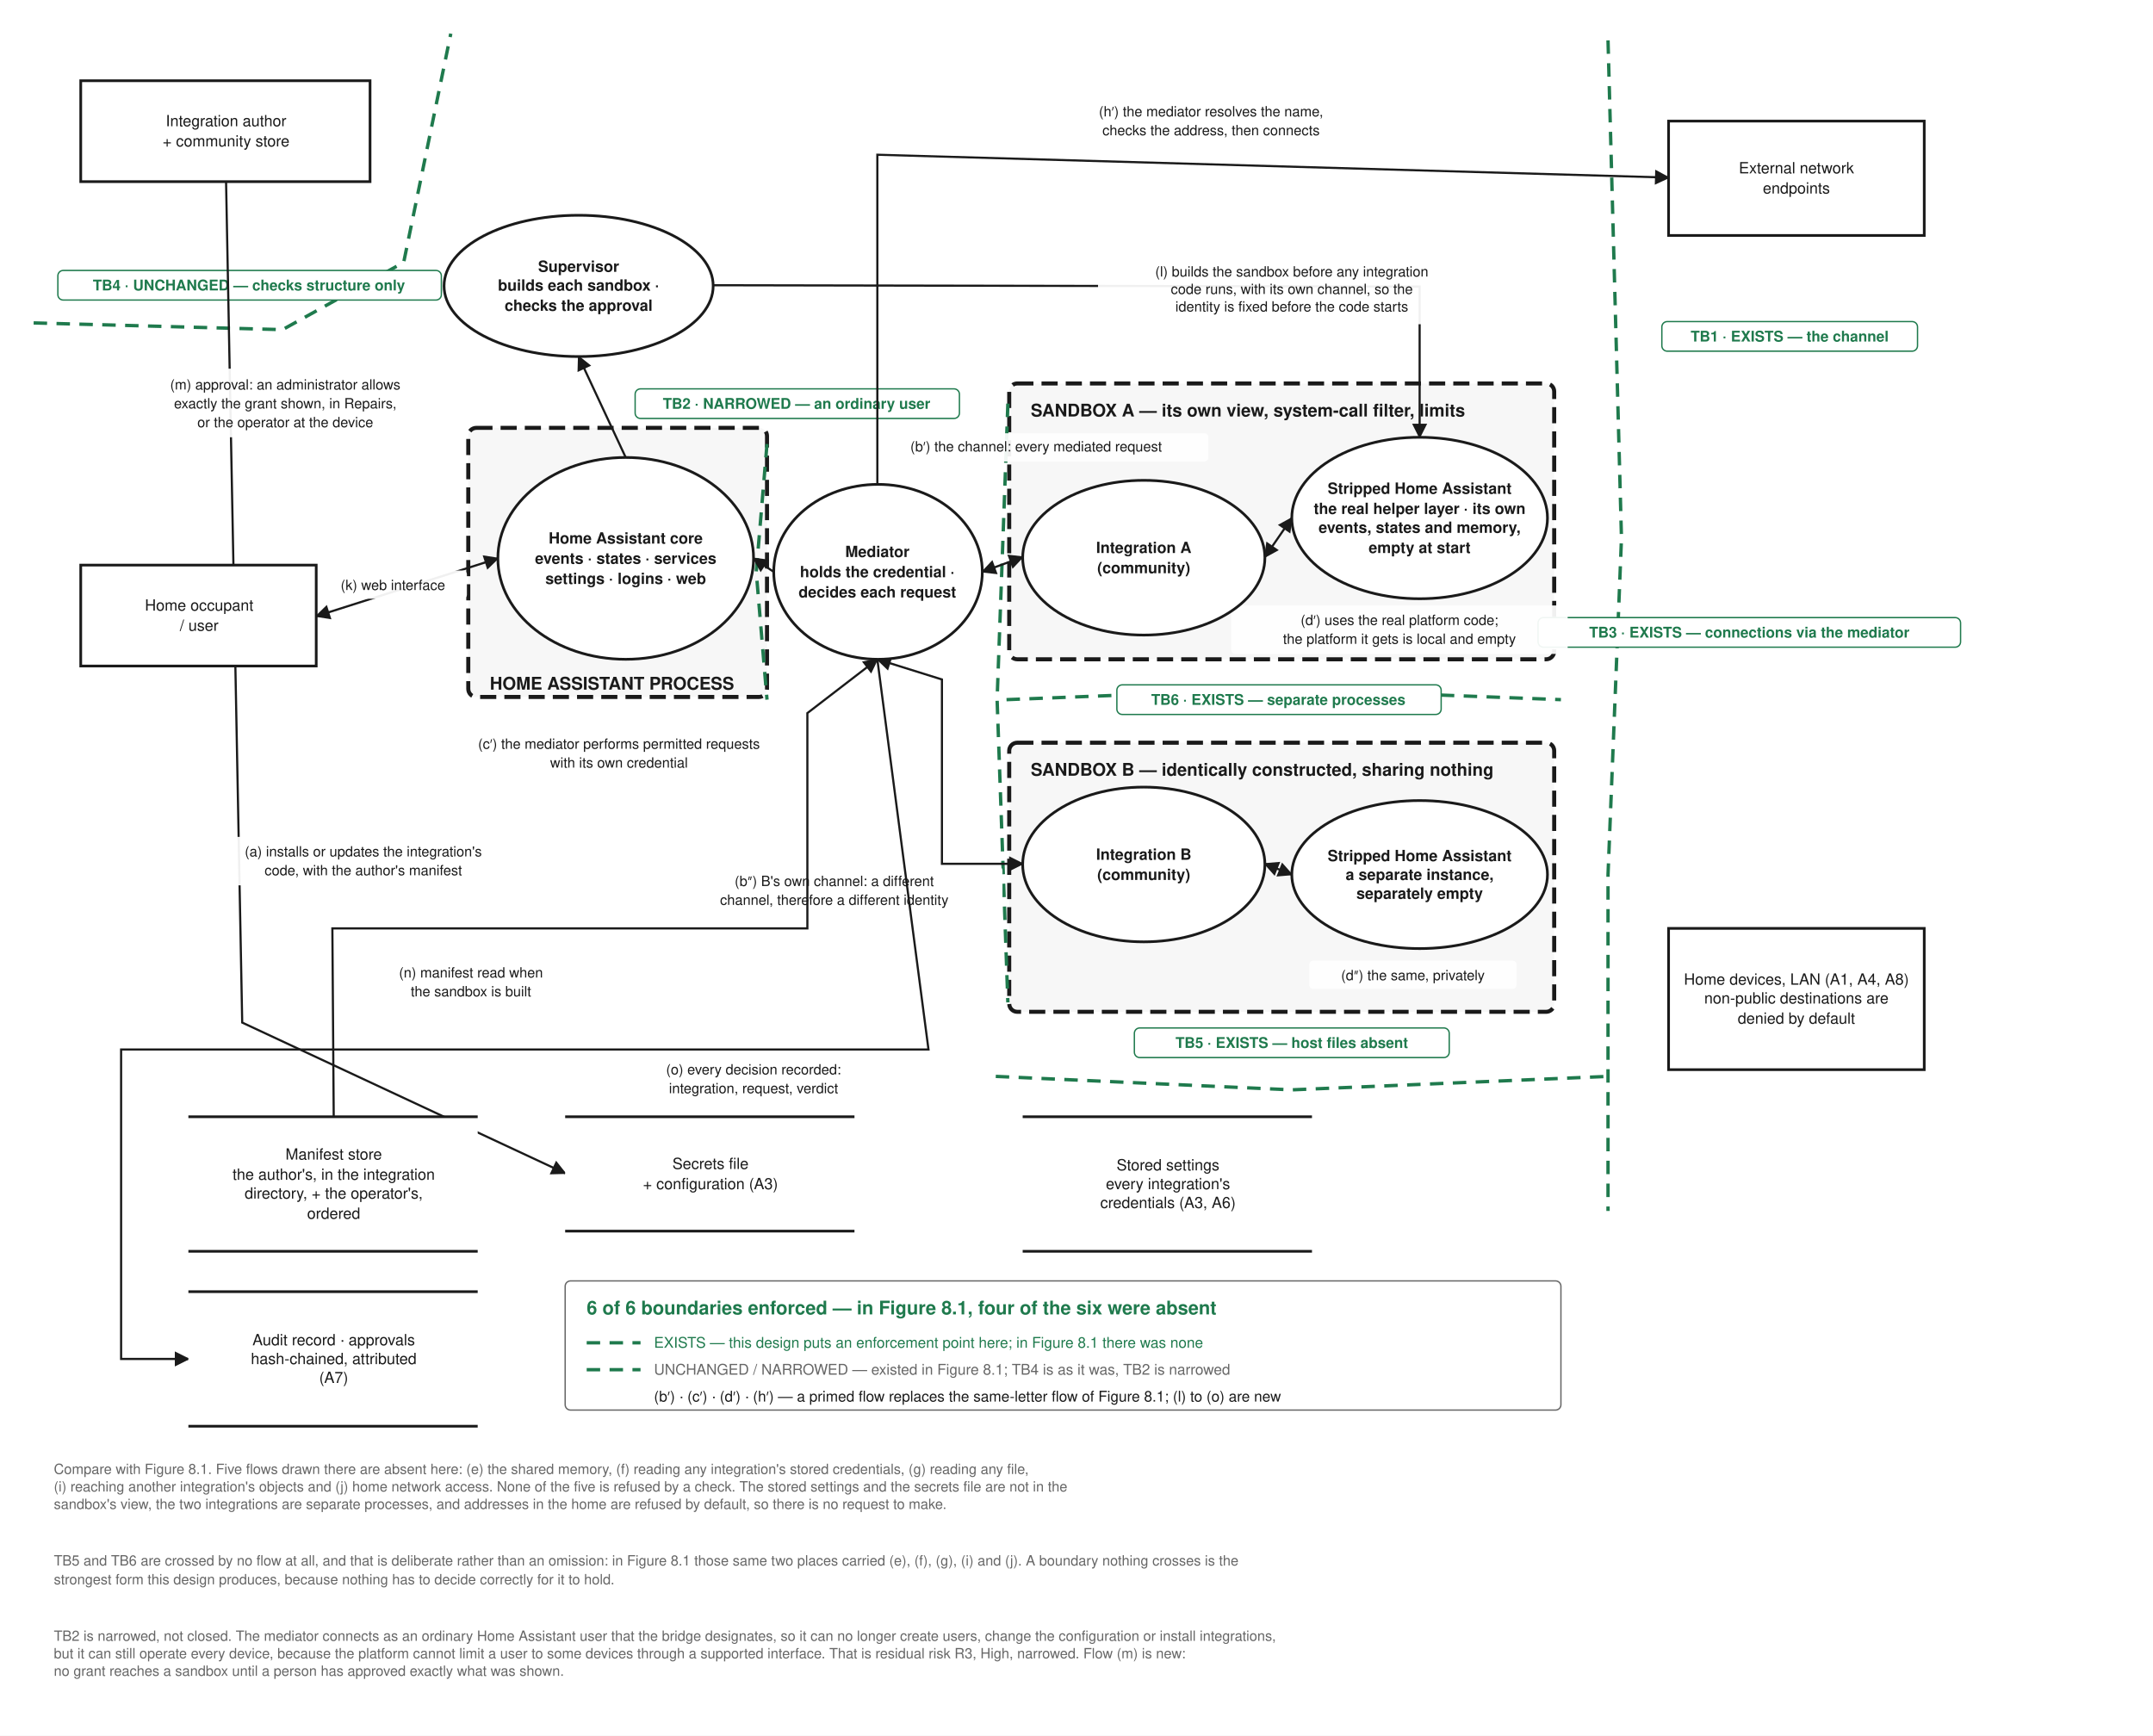
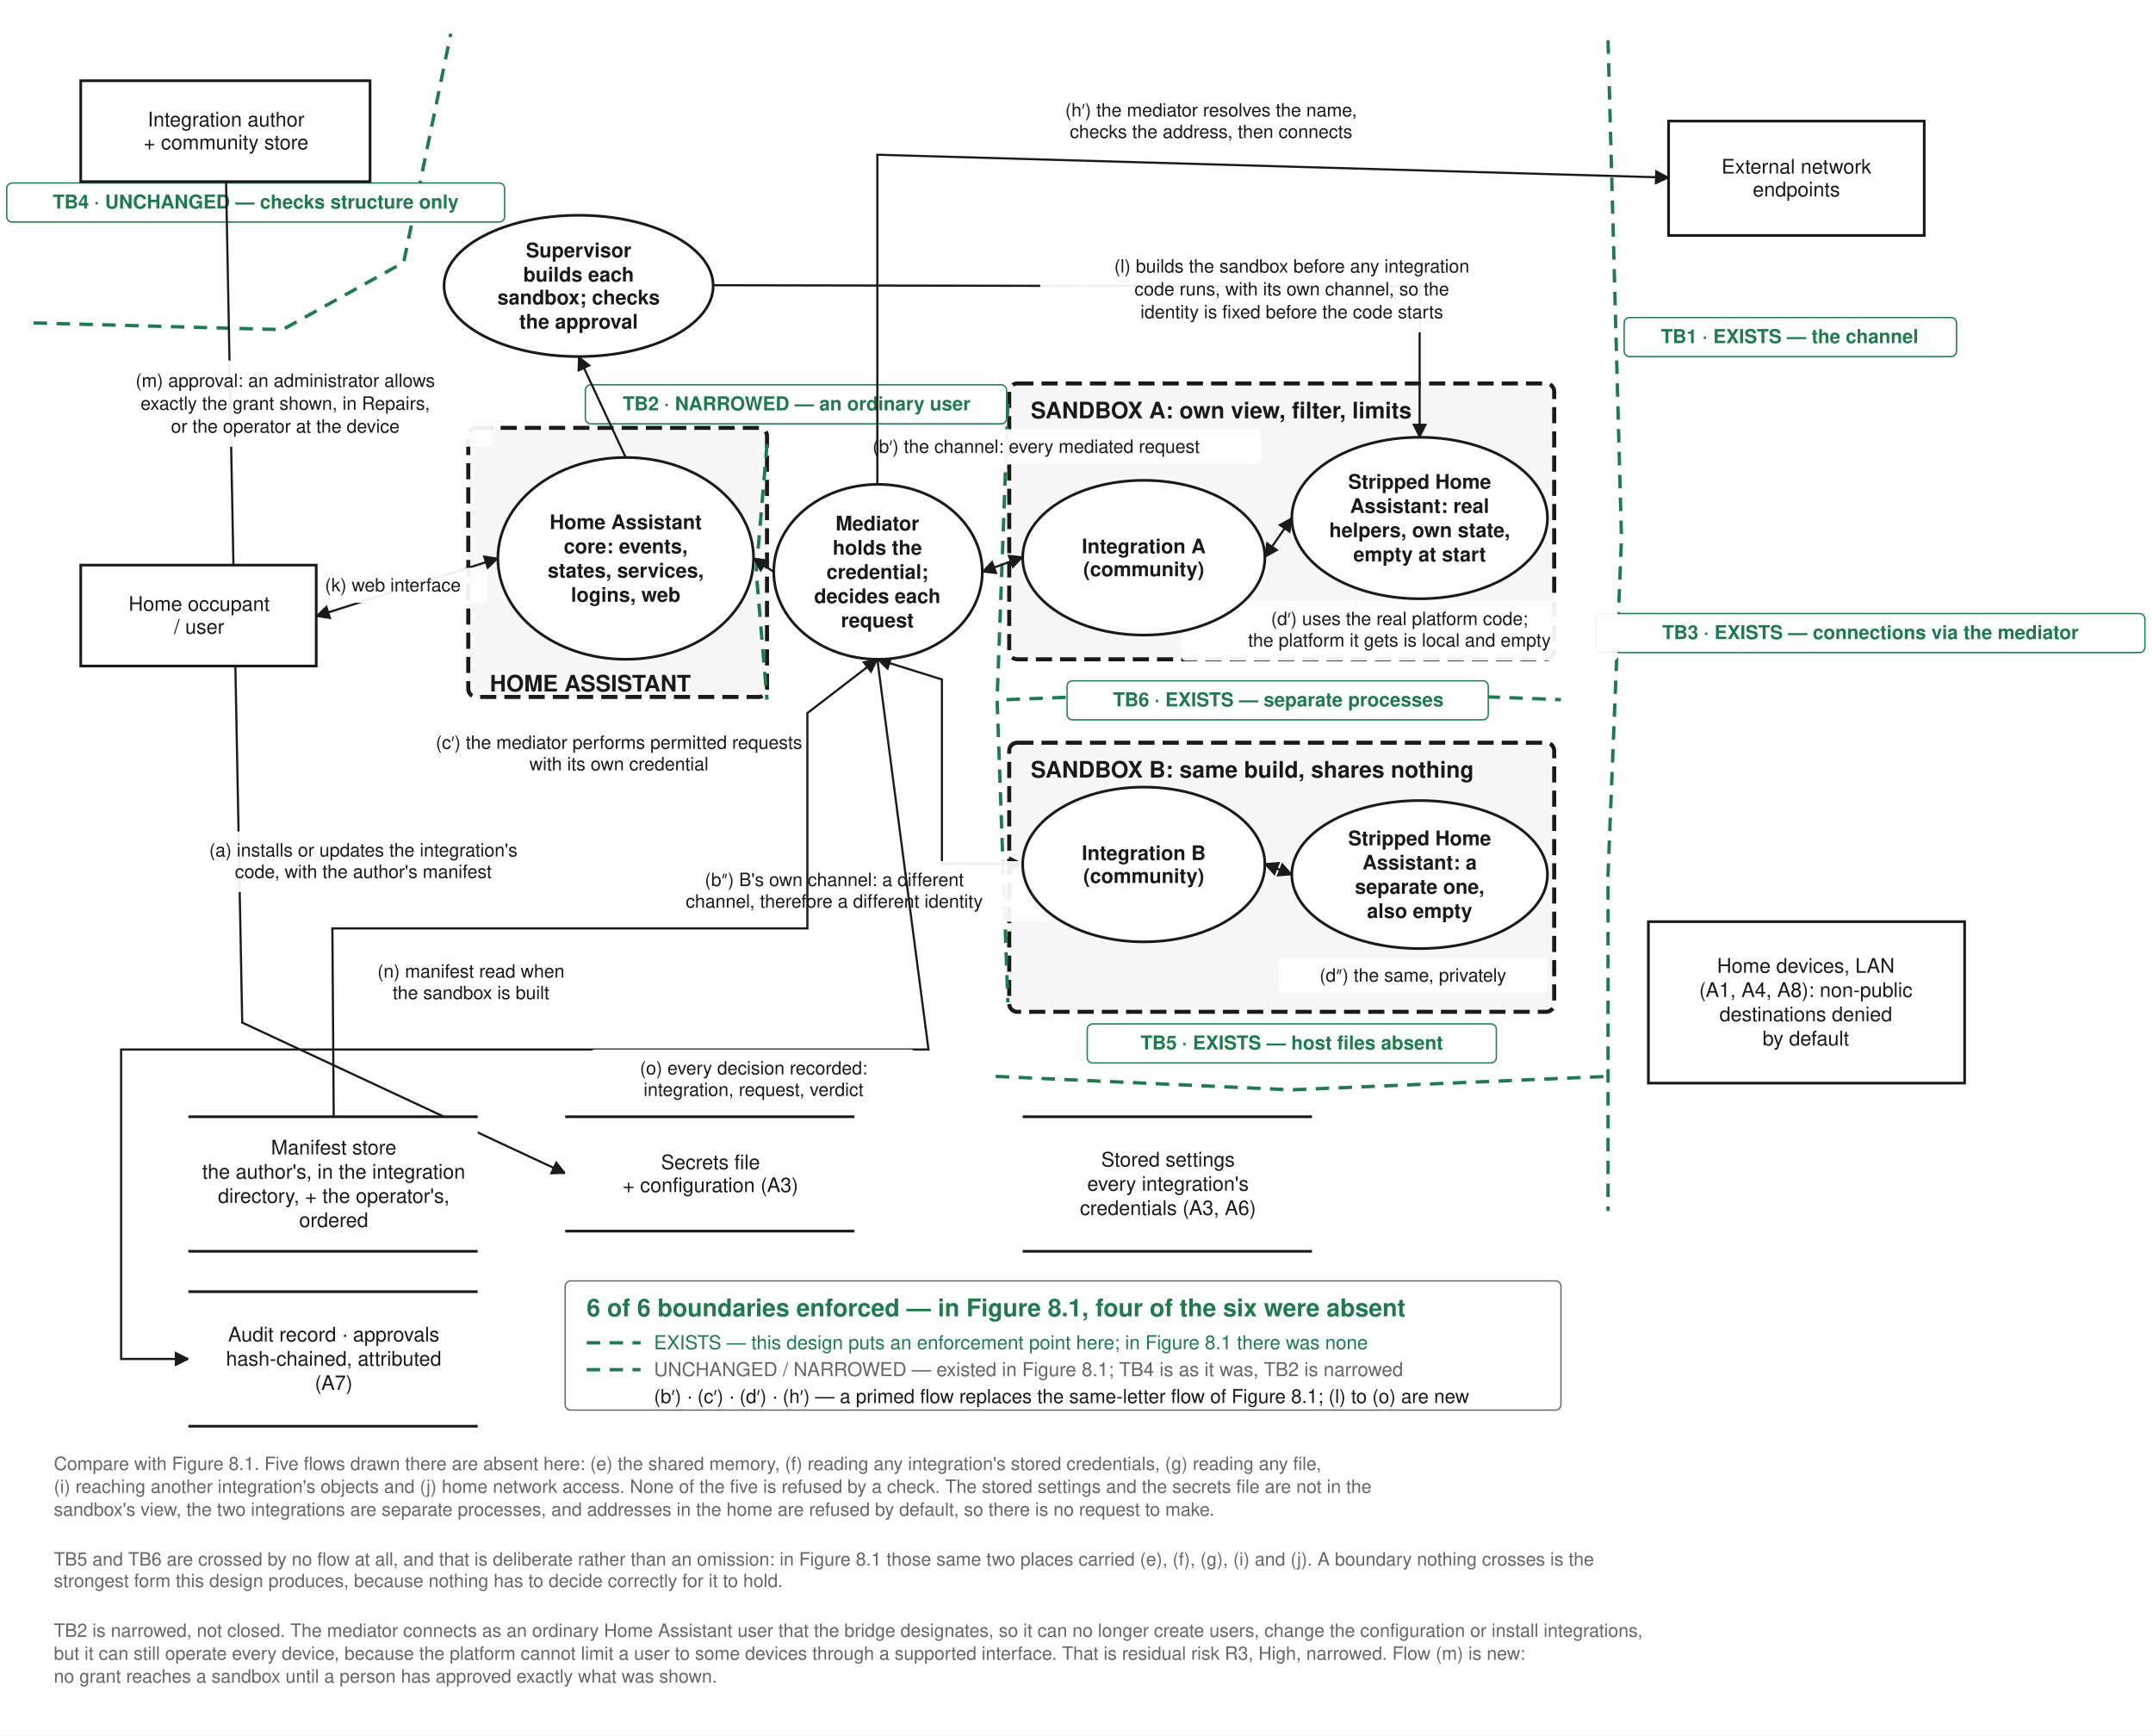
<svg xmlns="http://www.w3.org/2000/svg" width="1600" height="1290" viewBox="0 0 1600 1290">
  <rect width="100%" height="100%" fill="#ffffff" />
  <defs>
    <marker id="ar" viewBox="0 0 10 10" refX="9" refY="5" markerWidth="7" markerHeight="7" orient="auto-start-reverse">
      <path d="M0,0 L10,5 L0,10 z" fill="#1a1a1a" />
    </marker>
  </defs>
  <rect x="348" y="318" width="222" height="200" fill="#f7f7f7" stroke="#1a1a1a" stroke-width="3" stroke-dasharray="12 6" rx="6" />
-   <text x="364" y="508" font-size="13" fill="#1a1a1a" font-weight="bold" text-anchor="start" font-family="Helvetica,Arial,sans-serif" dominant-baseline="middle">HOME ASSISTANT PROCESS</text>
+   <text x="364" y="508" font-size="16.9" fill="#1a1a1a" font-weight="bold" text-anchor="start" font-family="Helvetica,Arial,sans-serif" dominant-baseline="middle">HOME ASSISTANT</text>
  <rect x="750" y="285" width="405" height="205" fill="#f7f7f7" stroke="#1a1a1a" stroke-width="3" stroke-dasharray="12 6" rx="6" />
-   <text x="766" y="305" font-size="13" fill="#1a1a1a" font-weight="bold" text-anchor="start" font-family="Helvetica,Arial,sans-serif" dominant-baseline="middle">SANDBOX A — its own view, system-call filter, limits</text>
+   <text x="766" y="305" font-size="16.9" fill="#1a1a1a" font-weight="bold" text-anchor="start" font-family="Helvetica,Arial,sans-serif" dominant-baseline="middle">SANDBOX A: own view, filter, limits</text>
  <rect x="750" y="552" width="405" height="200" fill="#f7f7f7" stroke="#1a1a1a" stroke-width="3" stroke-dasharray="12 6" rx="6" />
-   <text x="766" y="572" font-size="13" fill="#1a1a1a" font-weight="bold" text-anchor="start" font-family="Helvetica,Arial,sans-serif" dominant-baseline="middle">SANDBOX B — identically constructed, sharing nothing</text>
+   <text x="766" y="572" font-size="16.9" fill="#1a1a1a" font-weight="bold" text-anchor="start" font-family="Helvetica,Arial,sans-serif" dominant-baseline="middle">SANDBOX B: same build, shares nothing</text>
  <path d="M 25,240 L 210,245 L 300,195 L 335,25" fill="none" stroke="#1f7a4d" stroke-width="2.5" stroke-dasharray="10 7" />
-   <rect x="43" y="201" width="285" height="22" fill="#ffffff" stroke="#1f7a4d" stroke-width="1" rx="4" />
-   <text x="185" y="212" font-size="11" fill="#1f7a4d" font-weight="bold" text-anchor="middle" font-family="Helvetica,Arial,sans-serif" dominant-baseline="middle">TB4 · UNCHANGED — checks structure only</text>
+   <rect x="5" y="136" width="370" height="29" fill="#ffffff" stroke="#1f7a4d" stroke-width="1" rx="4" />
+   <text x="190" y="150" font-size="14.3" fill="#1f7a4d" font-weight="bold" text-anchor="middle" font-family="Helvetica,Arial,sans-serif" dominant-baseline="middle">TB4 · UNCHANGED — checks structure only</text>
  <path d="M 570,330 L 562,425 L 570,520" fill="none" stroke="#1f7a4d" stroke-width="2.5" stroke-dasharray="10 7" />
-   <rect x="472" y="289" width="241" height="22" fill="#ffffff" stroke="#1f7a4d" stroke-width="1" rx="4" />
-   <text x="592" y="300" font-size="11" fill="#1f7a4d" font-weight="bold" text-anchor="middle" font-family="Helvetica,Arial,sans-serif" dominant-baseline="middle">TB2 · NARROWED — an ordinary user</text>
+   <rect x="435" y="286" width="313" height="29" fill="#ffffff" stroke="#1f7a4d" stroke-width="1" rx="4" />
+   <text x="592" y="300" font-size="14.3" fill="#1f7a4d" font-weight="bold" text-anchor="middle" font-family="Helvetica,Arial,sans-serif" dominant-baseline="middle">TB2 · NARROWED — an ordinary user</text>
  <path d="M 749,300 L 741,520 L 749,745" fill="none" stroke="#1f7a4d" stroke-width="2.5" stroke-dasharray="10 7" />
-   <rect x="1235" y="239" width="190" height="22" fill="#ffffff" stroke="#1f7a4d" stroke-width="1" rx="4" />
-   <text x="1330" y="250" font-size="11" fill="#1f7a4d" font-weight="bold" text-anchor="middle" font-family="Helvetica,Arial,sans-serif" dominant-baseline="middle">TB1 · EXISTS — the channel</text>
+   <rect x="1207" y="236" width="247" height="29" fill="#ffffff" stroke="#1f7a4d" stroke-width="1" rx="4" />
+   <text x="1330" y="250" font-size="14.3" fill="#1f7a4d" font-weight="bold" text-anchor="middle" font-family="Helvetica,Arial,sans-serif" dominant-baseline="middle">TB1 · EXISTS — the channel</text>
  <path d="M 1195,30 L 1205,400 L 1195,650 L 1195,900" fill="none" stroke="#1f7a4d" stroke-width="2.5" stroke-dasharray="10 7" />
-   <rect x="1143" y="459" width="314" height="22" fill="#ffffff" stroke="#1f7a4d" stroke-width="1" rx="4" />
-   <text x="1300" y="470" font-size="11" fill="#1f7a4d" font-weight="bold" text-anchor="middle" font-family="Helvetica,Arial,sans-serif" dominant-baseline="middle">TB3 · EXISTS — connections via the mediator</text>
+   <rect x="1186" y="456" width="408" height="29" fill="#ffffff" stroke="#1f7a4d" stroke-width="1" rx="4" />
+   <text x="1390" y="470" font-size="14.3" fill="#1f7a4d" font-weight="bold" text-anchor="middle" font-family="Helvetica,Arial,sans-serif" dominant-baseline="middle">TB3 · EXISTS — connections via the mediator</text>
  <path d="M 740,800 L 960,810 L 1195,800" fill="none" stroke="#1f7a4d" stroke-width="2.5" stroke-dasharray="10 7" />
-   <rect x="843" y="764" width="234" height="22" fill="#ffffff" stroke="#1f7a4d" stroke-width="1" rx="4" />
-   <text x="960" y="775" font-size="11" fill="#1f7a4d" font-weight="bold" text-anchor="middle" font-family="Helvetica,Arial,sans-serif" dominant-baseline="middle">TB5 · EXISTS — host files absent</text>
+   <rect x="808" y="761" width="304" height="29" fill="#ffffff" stroke="#1f7a4d" stroke-width="1" rx="4" />
+   <text x="960" y="775" font-size="14.3" fill="#1f7a4d" font-weight="bold" text-anchor="middle" font-family="Helvetica,Arial,sans-serif" dominant-baseline="middle">TB5 · EXISTS — host files absent</text>
  <path d="M 748,520 L 950,512 L 1160,520" fill="none" stroke="#1f7a4d" stroke-width="2.5" stroke-dasharray="10 7" />
-   <rect x="830" y="509" width="241" height="22" fill="#ffffff" stroke="#1f7a4d" stroke-width="1" rx="4" />
-   <text x="950" y="520" font-size="11" fill="#1f7a4d" font-weight="bold" text-anchor="middle" font-family="Helvetica,Arial,sans-serif" dominant-baseline="middle">TB6 · EXISTS — separate processes</text>
+   <rect x="793" y="506" width="313" height="29" fill="#ffffff" stroke="#1f7a4d" stroke-width="1" rx="4" />
+   <text x="950" y="520" font-size="14.3" fill="#1f7a4d" font-weight="bold" text-anchor="middle" font-family="Helvetica,Arial,sans-serif" dominant-baseline="middle">TB6 · EXISTS — separate processes</text>
  <path d="M 168,135 L 180,760 L 420,872" fill="none" stroke="#1a1a1a" stroke-width="1.6" marker-end="url(#ar)" />
-   <rect x="139" y="622" width="262" height="36" fill="#ffffff" fill-opacity="0.93" rx="3" />
-   <text x="270" y="633" font-size="10.5" fill="#1a1a1a" font-weight="normal" text-anchor="middle" font-family="Helvetica,Arial,sans-serif" dominant-baseline="middle">(a) installs or updates the integration's</text>
-   <text x="270" y="647" font-size="10.5" fill="#1a1a1a" font-weight="normal" text-anchor="middle" font-family="Helvetica,Arial,sans-serif" dominant-baseline="middle">code, with the author's manifest</text>
+   <rect x="99" y="618" width="341" height="45" fill="#ffffff" fill-opacity="0.93" rx="3" />
+   <text x="270" y="632" font-size="13.65" fill="#1a1a1a" font-weight="normal" text-anchor="middle" font-family="Helvetica,Arial,sans-serif" dominant-baseline="middle">(a) installs or updates the integration's</text>
+   <text x="270" y="648" font-size="13.65" fill="#1a1a1a" font-weight="normal" text-anchor="middle" font-family="Helvetica,Arial,sans-serif" dominant-baseline="middle">code, with the author's manifest</text>
  <path d="M 235,458 L 370,415" fill="none" stroke="#1a1a1a" stroke-width="1.6" marker-end="url(#ar)" marker-start="url(#ar)" />
-   <rect x="238" y="424" width="109" height="21" fill="#ffffff" fill-opacity="0.93" rx="3" />
-   <text x="292" y="435" font-size="10.5" fill="#1a1a1a" font-weight="normal" text-anchor="middle" font-family="Helvetica,Arial,sans-serif" dominant-baseline="middle">(k) web interface</text>
+   <rect x="221" y="422" width="141" height="26" fill="#ffffff" fill-opacity="0.93" rx="3" />
+   <text x="292" y="435" font-size="13.65" fill="#1a1a1a" font-weight="normal" text-anchor="middle" font-family="Helvetica,Arial,sans-serif" dominant-baseline="middle">(k) web interface</text>
  <path d="M 530,212 L 1055,213 L 1055,325" fill="none" stroke="#1a1a1a" stroke-width="1.6" marker-end="url(#ar)" />
-   <rect x="816" y="190" width="288" height="51" fill="#ffffff" fill-opacity="0.93" rx="3" />
-   <text x="960" y="202" font-size="10.5" fill="#1a1a1a" font-weight="normal" text-anchor="middle" font-family="Helvetica,Arial,sans-serif" dominant-baseline="middle">(l) builds the sandbox before any integration</text>
-   <text x="960" y="215" font-size="10.5" fill="#1a1a1a" font-weight="normal" text-anchor="middle" font-family="Helvetica,Arial,sans-serif" dominant-baseline="middle">code runs, with its own channel, so the</text>
-   <text x="960" y="228" font-size="10.5" fill="#1a1a1a" font-weight="normal" text-anchor="middle" font-family="Helvetica,Arial,sans-serif" dominant-baseline="middle">identity is fixed before the code starts</text>
+   <rect x="773" y="183" width="374" height="64" fill="#ffffff" fill-opacity="0.93" rx="3" />
+   <text x="960" y="198" font-size="13.65" fill="#1a1a1a" font-weight="normal" text-anchor="middle" font-family="Helvetica,Arial,sans-serif" dominant-baseline="middle">(l) builds the sandbox before any integration</text>
+   <text x="960" y="215" font-size="13.65" fill="#1a1a1a" font-weight="normal" text-anchor="middle" font-family="Helvetica,Arial,sans-serif" dominant-baseline="middle">code runs, with its own channel, so the</text>
+   <text x="960" y="232" font-size="13.65" fill="#1a1a1a" font-weight="normal" text-anchor="middle" font-family="Helvetica,Arial,sans-serif" dominant-baseline="middle">identity is fixed before the code starts</text>
  <path d="M 760,414 L 730,425" fill="none" stroke="#1a1a1a" stroke-width="1.6" marker-end="url(#ar)" marker-start="url(#ar)" />
-   <rect x="642" y="322" width="256" height="21" fill="#ffffff" fill-opacity="0.93" rx="3" />
-   <text x="770" y="332" font-size="10.5" fill="#1a1a1a" font-weight="normal" text-anchor="middle" font-family="Helvetica,Arial,sans-serif" dominant-baseline="middle">(b′) the channel: every mediated request</text>
+   <rect x="604" y="319" width="333" height="26" fill="#ffffff" fill-opacity="0.93" rx="3" />
+   <text x="770" y="332" font-size="13.65" fill="#1a1a1a" font-weight="normal" text-anchor="middle" font-family="Helvetica,Arial,sans-serif" dominant-baseline="middle">(b′) the channel: every mediated request</text>
  <path d="M 760,642 L 700,642 L 700,505 L 652,490" fill="none" stroke="#1a1a1a" stroke-width="1.6" marker-end="url(#ar)" marker-start="url(#ar)" />
-   <rect x="495" y="644" width="250" height="36" fill="#ffffff" fill-opacity="0.93" rx="3" />
-   <text x="620" y="655" font-size="10.5" fill="#1a1a1a" font-weight="normal" text-anchor="middle" font-family="Helvetica,Arial,sans-serif" dominant-baseline="middle">(b″) B's own channel: a different</text>
-   <text x="620" y="669" font-size="10.5" fill="#1a1a1a" font-weight="normal" text-anchor="middle" font-family="Helvetica,Arial,sans-serif" dominant-baseline="middle">channel, therefore a different identity</text>
+   <rect x="458" y="640" width="324" height="45" fill="#ffffff" fill-opacity="0.93" rx="3" />
+   <text x="620" y="654" font-size="13.65" fill="#1a1a1a" font-weight="normal" text-anchor="middle" font-family="Helvetica,Arial,sans-serif" dominant-baseline="middle">(b″) B's own channel: a different</text>
+   <text x="620" y="670" font-size="13.65" fill="#1a1a1a" font-weight="normal" text-anchor="middle" font-family="Helvetica,Arial,sans-serif" dominant-baseline="middle">channel, therefore a different identity</text>
  <path d="M 575,425 L 560,415" fill="none" stroke="#1a1a1a" stroke-width="1.6" marker-end="url(#ar)" />
-   <rect x="316" y="542" width="288" height="36" fill="#ffffff" fill-opacity="0.93" rx="3" />
-   <text x="460" y="553" font-size="10.5" fill="#1a1a1a" font-weight="normal" text-anchor="middle" font-family="Helvetica,Arial,sans-serif" dominant-baseline="middle">(c′) the mediator performs permitted requests</text>
-   <text x="460" y="567" font-size="10.5" fill="#1a1a1a" font-weight="normal" text-anchor="middle" font-family="Helvetica,Arial,sans-serif" dominant-baseline="middle">with its own credential</text>
+   <rect x="273" y="538" width="374" height="45" fill="#ffffff" fill-opacity="0.93" rx="3" />
+   <text x="460" y="552" font-size="13.65" fill="#1a1a1a" font-weight="normal" text-anchor="middle" font-family="Helvetica,Arial,sans-serif" dominant-baseline="middle">(c′) the mediator performs permitted requests</text>
+   <text x="460" y="568" font-size="13.65" fill="#1a1a1a" font-weight="normal" text-anchor="middle" font-family="Helvetica,Arial,sans-serif" dominant-baseline="middle">with its own credential</text>
  <path d="M 652,360 L 652,115 L 1240,132" fill="none" stroke="#1a1a1a" stroke-width="1.6" marker-end="url(#ar)" />
-   <rect x="785" y="72" width="230" height="36" fill="#ffffff" fill-opacity="0.93" rx="3" />
-   <text x="900" y="83" font-size="10.5" fill="#1a1a1a" font-weight="normal" text-anchor="middle" font-family="Helvetica,Arial,sans-serif" dominant-baseline="middle">(h′) the mediator resolves the name,</text>
-   <text x="900" y="97" font-size="10.5" fill="#1a1a1a" font-weight="normal" text-anchor="middle" font-family="Helvetica,Arial,sans-serif" dominant-baseline="middle">checks the address, then connects</text>
+   <rect x="750" y="68" width="300" height="45" fill="#ffffff" fill-opacity="0.93" rx="3" />
+   <text x="900" y="82" font-size="13.65" fill="#1a1a1a" font-weight="normal" text-anchor="middle" font-family="Helvetica,Arial,sans-serif" dominant-baseline="middle">(h′) the mediator resolves the name,</text>
+   <text x="900" y="98" font-size="13.65" fill="#1a1a1a" font-weight="normal" text-anchor="middle" font-family="Helvetica,Arial,sans-serif" dominant-baseline="middle">checks the address, then connects</text>
  <path d="M 940,414 L 960,385" fill="none" stroke="#1a1a1a" stroke-width="1.6" marker-end="url(#ar)" marker-start="url(#ar)" />
-   <rect x="915" y="450" width="250" height="36" fill="#ffffff" fill-opacity="0.93" rx="3" />
-   <text x="1040" y="461" font-size="10.5" fill="#1a1a1a" font-weight="normal" text-anchor="middle" font-family="Helvetica,Arial,sans-serif" dominant-baseline="middle">(d′) uses the real platform code;</text>
-   <text x="1040" y="475" font-size="10.5" fill="#1a1a1a" font-weight="normal" text-anchor="middle" font-family="Helvetica,Arial,sans-serif" dominant-baseline="middle">the platform it gets is local and empty</text>
+   <rect x="878" y="446" width="324" height="45" fill="#ffffff" fill-opacity="0.93" rx="3" />
+   <text x="1040" y="460" font-size="13.65" fill="#1a1a1a" font-weight="normal" text-anchor="middle" font-family="Helvetica,Arial,sans-serif" dominant-baseline="middle">(d′) uses the real platform code;</text>
+   <text x="1040" y="476" font-size="13.65" fill="#1a1a1a" font-weight="normal" text-anchor="middle" font-family="Helvetica,Arial,sans-serif" dominant-baseline="middle">the platform it gets is local and empty</text>
  <path d="M 940,642 L 960,650" fill="none" stroke="#1a1a1a" stroke-width="1.6" marker-end="url(#ar)" marker-start="url(#ar)" />
-   <rect x="973" y="714" width="154" height="21" fill="#ffffff" fill-opacity="0.93" rx="3" />
-   <text x="1050" y="725" font-size="10.5" fill="#1a1a1a" font-weight="normal" text-anchor="middle" font-family="Helvetica,Arial,sans-serif" dominant-baseline="middle">(d″) the same, privately</text>
+   <rect x="950" y="712" width="200" height="26" fill="#ffffff" fill-opacity="0.93" rx="3" />
+   <text x="1050" y="725" font-size="13.65" fill="#1a1a1a" font-weight="normal" text-anchor="middle" font-family="Helvetica,Arial,sans-serif" dominant-baseline="middle">(d″) the same, privately</text>
  <path d="M 465,340 L 430,265" fill="none" stroke="#1a1a1a" stroke-width="1.6" marker-end="url(#ar)" />
-   <rect x="94" y="274" width="237" height="51" fill="#ffffff" fill-opacity="0.93" rx="3" />
-   <text x="212" y="286" font-size="10.5" fill="#1a1a1a" font-weight="normal" text-anchor="middle" font-family="Helvetica,Arial,sans-serif" dominant-baseline="middle">(m) approval: an administrator allows</text>
-   <text x="212" y="300" font-size="10.5" fill="#1a1a1a" font-weight="normal" text-anchor="middle" font-family="Helvetica,Arial,sans-serif" dominant-baseline="middle">exactly the grant shown, in Repairs,</text>
-   <text x="212" y="314" font-size="10.5" fill="#1a1a1a" font-weight="normal" text-anchor="middle" font-family="Helvetica,Arial,sans-serif" dominant-baseline="middle">or the operator at the device</text>
+   <rect x="58" y="268" width="308" height="64" fill="#ffffff" fill-opacity="0.93" rx="3" />
+   <text x="212" y="283" font-size="13.65" fill="#1a1a1a" font-weight="normal" text-anchor="middle" font-family="Helvetica,Arial,sans-serif" dominant-baseline="middle">(m) approval: an administrator allows</text>
+   <text x="212" y="300" font-size="13.65" fill="#1a1a1a" font-weight="normal" text-anchor="middle" font-family="Helvetica,Arial,sans-serif" dominant-baseline="middle">exactly the grant shown, in Repairs,</text>
+   <text x="212" y="317" font-size="13.65" fill="#1a1a1a" font-weight="normal" text-anchor="middle" font-family="Helvetica,Arial,sans-serif" dominant-baseline="middle">or the operator at the device</text>
  <path d="M 248,830 L 247,690 L 600,690 L 600,530 L 652,490" fill="none" stroke="#1a1a1a" stroke-width="1.6" marker-end="url(#ar)" />
-   <rect x="280" y="712" width="141" height="36" fill="#ffffff" fill-opacity="0.93" rx="3" />
-   <text x="350" y="723" font-size="10.5" fill="#1a1a1a" font-weight="normal" text-anchor="middle" font-family="Helvetica,Arial,sans-serif" dominant-baseline="middle">(n) manifest read when</text>
-   <text x="350" y="737" font-size="10.5" fill="#1a1a1a" font-weight="normal" text-anchor="middle" font-family="Helvetica,Arial,sans-serif" dominant-baseline="middle">the sandbox is built</text>
+   <rect x="258" y="708" width="183" height="45" fill="#ffffff" fill-opacity="0.93" rx="3" />
+   <text x="350" y="722" font-size="13.65" fill="#1a1a1a" font-weight="normal" text-anchor="middle" font-family="Helvetica,Arial,sans-serif" dominant-baseline="middle">(n) manifest read when</text>
+   <text x="350" y="738" font-size="13.65" fill="#1a1a1a" font-weight="normal" text-anchor="middle" font-family="Helvetica,Arial,sans-serif" dominant-baseline="middle">the sandbox is built</text>
  <path d="M 652,490 L 690,780 L 90,780 L 90,1010 L 140,1010" fill="none" stroke="#1a1a1a" stroke-width="1.6" marker-end="url(#ar)" />
-   <rect x="467" y="784" width="186" height="36" fill="#ffffff" fill-opacity="0.93" rx="3" />
-   <text x="560" y="795" font-size="10.5" fill="#1a1a1a" font-weight="normal" text-anchor="middle" font-family="Helvetica,Arial,sans-serif" dominant-baseline="middle">(o) every decision recorded:</text>
-   <text x="560" y="809" font-size="10.5" fill="#1a1a1a" font-weight="normal" text-anchor="middle" font-family="Helvetica,Arial,sans-serif" dominant-baseline="middle">integration, request, verdict</text>
+   <rect x="439" y="780" width="241" height="45" fill="#ffffff" fill-opacity="0.93" rx="3" />
+   <text x="560" y="794" font-size="13.65" fill="#1a1a1a" font-weight="normal" text-anchor="middle" font-family="Helvetica,Arial,sans-serif" dominant-baseline="middle">(o) every decision recorded:</text>
+   <text x="560" y="810" font-size="13.65" fill="#1a1a1a" font-weight="normal" text-anchor="middle" font-family="Helvetica,Arial,sans-serif" dominant-baseline="middle">integration, request, verdict</text>
  <rect x="60" y="60" width="215" height="75" fill="#ffffff" stroke="#1a1a1a" stroke-width="2" />
-   <text x="168" y="90" font-size="11.5" fill="#1a1a1a" font-weight="normal" text-anchor="middle" font-family="Helvetica,Arial,sans-serif" dominant-baseline="middle">Integration author</text>
-   <text x="168" y="105" font-size="11.5" fill="#1a1a1a" font-weight="normal" text-anchor="middle" font-family="Helvetica,Arial,sans-serif" dominant-baseline="middle">+ community store</text>
+   <text x="168" y="89" font-size="14.95" fill="#1a1a1a" font-weight="normal" text-anchor="middle" font-family="Helvetica,Arial,sans-serif" dominant-baseline="middle">Integration author</text>
+   <text x="168" y="106" font-size="14.95" fill="#1a1a1a" font-weight="normal" text-anchor="middle" font-family="Helvetica,Arial,sans-serif" dominant-baseline="middle">+ community store</text>
  <rect x="1240" y="90" width="190" height="85" fill="#ffffff" stroke="#1a1a1a" stroke-width="2" />
-   <text x="1335" y="125" font-size="11.5" fill="#1a1a1a" font-weight="normal" text-anchor="middle" font-family="Helvetica,Arial,sans-serif" dominant-baseline="middle">External network</text>
-   <text x="1335" y="140" font-size="11.5" fill="#1a1a1a" font-weight="normal" text-anchor="middle" font-family="Helvetica,Arial,sans-serif" dominant-baseline="middle">endpoints</text>
+   <text x="1335" y="124" font-size="14.95" fill="#1a1a1a" font-weight="normal" text-anchor="middle" font-family="Helvetica,Arial,sans-serif" dominant-baseline="middle">External network</text>
+   <text x="1335" y="141" font-size="14.95" fill="#1a1a1a" font-weight="normal" text-anchor="middle" font-family="Helvetica,Arial,sans-serif" dominant-baseline="middle">endpoints</text>
  <rect x="60" y="420" width="175" height="75" fill="#ffffff" stroke="#1a1a1a" stroke-width="2" />
-   <text x="148" y="450" font-size="11.5" fill="#1a1a1a" font-weight="normal" text-anchor="middle" font-family="Helvetica,Arial,sans-serif" dominant-baseline="middle">Home occupant</text>
-   <text x="148" y="465" font-size="11.5" fill="#1a1a1a" font-weight="normal" text-anchor="middle" font-family="Helvetica,Arial,sans-serif" dominant-baseline="middle">/ user</text>
-   <rect x="1240" y="690" width="190" height="105" fill="#ffffff" stroke="#1a1a1a" stroke-width="2" />
-   <text x="1335" y="728" font-size="11.5" fill="#1a1a1a" font-weight="normal" text-anchor="middle" font-family="Helvetica,Arial,sans-serif" dominant-baseline="middle">Home devices, LAN (A1, A4, A8)</text>
-   <text x="1335" y="742" font-size="11.5" fill="#1a1a1a" font-weight="normal" text-anchor="middle" font-family="Helvetica,Arial,sans-serif" dominant-baseline="middle">non-public destinations are</text>
-   <text x="1335" y="757" font-size="11.5" fill="#1a1a1a" font-weight="normal" text-anchor="middle" font-family="Helvetica,Arial,sans-serif" dominant-baseline="middle">denied by default</text>
+   <text x="148" y="449" font-size="14.95" fill="#1a1a1a" font-weight="normal" text-anchor="middle" font-family="Helvetica,Arial,sans-serif" dominant-baseline="middle">Home occupant</text>
+   <text x="148" y="466" font-size="14.95" fill="#1a1a1a" font-weight="normal" text-anchor="middle" font-family="Helvetica,Arial,sans-serif" dominant-baseline="middle">/ user</text>
+   <rect x="1225" y="685" width="235" height="120" fill="#ffffff" stroke="#1a1a1a" stroke-width="2" />
+   <text x="1342" y="718" font-size="14.95" fill="#1a1a1a" font-weight="normal" text-anchor="middle" font-family="Helvetica,Arial,sans-serif" dominant-baseline="middle">Home devices, LAN</text>
+   <text x="1342" y="736" font-size="14.95" fill="#1a1a1a" font-weight="normal" text-anchor="middle" font-family="Helvetica,Arial,sans-serif" dominant-baseline="middle">(A1, A4, A8): non-public</text>
+   <text x="1342" y="754" font-size="14.95" fill="#1a1a1a" font-weight="normal" text-anchor="middle" font-family="Helvetica,Arial,sans-serif" dominant-baseline="middle">destinations denied</text>
+   <text x="1342" y="772" font-size="14.95" fill="#1a1a1a" font-weight="normal" text-anchor="middle" font-family="Helvetica,Arial,sans-serif" dominant-baseline="middle">by default</text>
  <ellipse cx="465.0" cy="415.0" rx="95.0" ry="75.0" fill="#ffffff" stroke="#1a1a1a" stroke-width="2" />
-   <text x="465" y="400" font-size="11.5" fill="#1a1a1a" font-weight="bold" text-anchor="middle" font-family="Helvetica,Arial,sans-serif" dominant-baseline="middle">Home Assistant core</text>
-   <text x="465" y="415" font-size="11.5" fill="#1a1a1a" font-weight="bold" text-anchor="middle" font-family="Helvetica,Arial,sans-serif" dominant-baseline="middle">events · states · services</text>
-   <text x="465" y="430" font-size="11.5" fill="#1a1a1a" font-weight="bold" text-anchor="middle" font-family="Helvetica,Arial,sans-serif" dominant-baseline="middle">settings · logins · web</text>
+   <text x="465" y="388" font-size="14.95" fill="#1a1a1a" font-weight="bold" text-anchor="middle" font-family="Helvetica,Arial,sans-serif" dominant-baseline="middle">Home Assistant</text>
+   <text x="465" y="406" font-size="14.95" fill="#1a1a1a" font-weight="bold" text-anchor="middle" font-family="Helvetica,Arial,sans-serif" dominant-baseline="middle">core: events,</text>
+   <text x="465" y="424" font-size="14.95" fill="#1a1a1a" font-weight="bold" text-anchor="middle" font-family="Helvetica,Arial,sans-serif" dominant-baseline="middle">states, services,</text>
+   <text x="465" y="442" font-size="14.95" fill="#1a1a1a" font-weight="bold" text-anchor="middle" font-family="Helvetica,Arial,sans-serif" dominant-baseline="middle">logins, web</text>
  <ellipse cx="430.0" cy="212.5" rx="100.0" ry="52.5" fill="#ffffff" stroke="#1a1a1a" stroke-width="2" />
-   <text x="430" y="198" font-size="11.5" fill="#1a1a1a" font-weight="bold" text-anchor="middle" font-family="Helvetica,Arial,sans-serif" dominant-baseline="middle">Supervisor</text>
-   <text x="430" y="212" font-size="11.5" fill="#1a1a1a" font-weight="bold" text-anchor="middle" font-family="Helvetica,Arial,sans-serif" dominant-baseline="middle">builds each sandbox ·</text>
-   <text x="430" y="227" font-size="11.5" fill="#1a1a1a" font-weight="bold" text-anchor="middle" font-family="Helvetica,Arial,sans-serif" dominant-baseline="middle">checks the approval</text>
+   <text x="430" y="186" font-size="14.95" fill="#1a1a1a" font-weight="bold" text-anchor="middle" font-family="Helvetica,Arial,sans-serif" dominant-baseline="middle">Supervisor</text>
+   <text x="430" y="204" font-size="14.95" fill="#1a1a1a" font-weight="bold" text-anchor="middle" font-family="Helvetica,Arial,sans-serif" dominant-baseline="middle">builds each</text>
+   <text x="430" y="221" font-size="14.95" fill="#1a1a1a" font-weight="bold" text-anchor="middle" font-family="Helvetica,Arial,sans-serif" dominant-baseline="middle">sandbox; checks</text>
+   <text x="430" y="239" font-size="14.95" fill="#1a1a1a" font-weight="bold" text-anchor="middle" font-family="Helvetica,Arial,sans-serif" dominant-baseline="middle">the approval</text>
  <ellipse cx="652.5" cy="425.0" rx="77.5" ry="65.0" fill="#ffffff" stroke="#1a1a1a" stroke-width="2" />
-   <text x="652" y="410" font-size="11.5" fill="#1a1a1a" font-weight="bold" text-anchor="middle" font-family="Helvetica,Arial,sans-serif" dominant-baseline="middle">Mediator</text>
-   <text x="652" y="425" font-size="11.5" fill="#1a1a1a" font-weight="bold" text-anchor="middle" font-family="Helvetica,Arial,sans-serif" dominant-baseline="middle">holds the credential ·</text>
-   <text x="652" y="440" font-size="11.5" fill="#1a1a1a" font-weight="bold" text-anchor="middle" font-family="Helvetica,Arial,sans-serif" dominant-baseline="middle">decides each request</text>
+   <text x="652" y="389" font-size="14.95" fill="#1a1a1a" font-weight="bold" text-anchor="middle" font-family="Helvetica,Arial,sans-serif" dominant-baseline="middle">Mediator</text>
+   <text x="652" y="407" font-size="14.95" fill="#1a1a1a" font-weight="bold" text-anchor="middle" font-family="Helvetica,Arial,sans-serif" dominant-baseline="middle">holds the</text>
+   <text x="652" y="425" font-size="14.95" fill="#1a1a1a" font-weight="bold" text-anchor="middle" font-family="Helvetica,Arial,sans-serif" dominant-baseline="middle">credential;</text>
+   <text x="652" y="443" font-size="14.95" fill="#1a1a1a" font-weight="bold" text-anchor="middle" font-family="Helvetica,Arial,sans-serif" dominant-baseline="middle">decides each</text>
+   <text x="652" y="461" font-size="14.95" fill="#1a1a1a" font-weight="bold" text-anchor="middle" font-family="Helvetica,Arial,sans-serif" dominant-baseline="middle">request</text>
  <ellipse cx="850.0" cy="414.5" rx="90.0" ry="57.5" fill="#ffffff" stroke="#1a1a1a" stroke-width="2" />
-   <text x="850" y="407" font-size="11.5" fill="#1a1a1a" font-weight="bold" text-anchor="middle" font-family="Helvetica,Arial,sans-serif" dominant-baseline="middle">Integration A</text>
-   <text x="850" y="422" font-size="11.5" fill="#1a1a1a" font-weight="bold" text-anchor="middle" font-family="Helvetica,Arial,sans-serif" dominant-baseline="middle">(community)</text>
+   <text x="850" y="406" font-size="14.95" fill="#1a1a1a" font-weight="bold" text-anchor="middle" font-family="Helvetica,Arial,sans-serif" dominant-baseline="middle">Integration A</text>
+   <text x="850" y="423" font-size="14.95" fill="#1a1a1a" font-weight="bold" text-anchor="middle" font-family="Helvetica,Arial,sans-serif" dominant-baseline="middle">(community)</text>
  <ellipse cx="1055.0" cy="385.0" rx="95.0" ry="60.0" fill="#ffffff" stroke="#1a1a1a" stroke-width="2" />
-   <text x="1055" y="363" font-size="11.5" fill="#1a1a1a" font-weight="bold" text-anchor="middle" font-family="Helvetica,Arial,sans-serif" dominant-baseline="middle">Stripped Home Assistant</text>
-   <text x="1055" y="378" font-size="11.5" fill="#1a1a1a" font-weight="bold" text-anchor="middle" font-family="Helvetica,Arial,sans-serif" dominant-baseline="middle">the real helper layer · its own</text>
-   <text x="1055" y="392" font-size="11.5" fill="#1a1a1a" font-weight="bold" text-anchor="middle" font-family="Helvetica,Arial,sans-serif" dominant-baseline="middle">events, states and memory,</text>
-   <text x="1055" y="407" font-size="11.5" fill="#1a1a1a" font-weight="bold" text-anchor="middle" font-family="Helvetica,Arial,sans-serif" dominant-baseline="middle">empty at start</text>
+   <text x="1055" y="358" font-size="14.95" fill="#1a1a1a" font-weight="bold" text-anchor="middle" font-family="Helvetica,Arial,sans-serif" dominant-baseline="middle">Stripped Home</text>
+   <text x="1055" y="376" font-size="14.95" fill="#1a1a1a" font-weight="bold" text-anchor="middle" font-family="Helvetica,Arial,sans-serif" dominant-baseline="middle">Assistant: real</text>
+   <text x="1055" y="394" font-size="14.95" fill="#1a1a1a" font-weight="bold" text-anchor="middle" font-family="Helvetica,Arial,sans-serif" dominant-baseline="middle">helpers, own state,</text>
+   <text x="1055" y="412" font-size="14.95" fill="#1a1a1a" font-weight="bold" text-anchor="middle" font-family="Helvetica,Arial,sans-serif" dominant-baseline="middle">empty at start</text>
  <ellipse cx="850.0" cy="642.5" rx="90.0" ry="57.5" fill="#ffffff" stroke="#1a1a1a" stroke-width="2" />
-   <text x="850" y="635" font-size="11.5" fill="#1a1a1a" font-weight="bold" text-anchor="middle" font-family="Helvetica,Arial,sans-serif" dominant-baseline="middle">Integration B</text>
-   <text x="850" y="650" font-size="11.5" fill="#1a1a1a" font-weight="bold" text-anchor="middle" font-family="Helvetica,Arial,sans-serif" dominant-baseline="middle">(community)</text>
+   <text x="850" y="634" font-size="14.95" fill="#1a1a1a" font-weight="bold" text-anchor="middle" font-family="Helvetica,Arial,sans-serif" dominant-baseline="middle">Integration B</text>
+   <text x="850" y="651" font-size="14.95" fill="#1a1a1a" font-weight="bold" text-anchor="middle" font-family="Helvetica,Arial,sans-serif" dominant-baseline="middle">(community)</text>
  <ellipse cx="1055.0" cy="650.0" rx="95.0" ry="55.0" fill="#ffffff" stroke="#1a1a1a" stroke-width="2" />
-   <text x="1055" y="636" font-size="11.5" fill="#1a1a1a" font-weight="bold" text-anchor="middle" font-family="Helvetica,Arial,sans-serif" dominant-baseline="middle">Stripped Home Assistant</text>
-   <text x="1055" y="650" font-size="11.5" fill="#1a1a1a" font-weight="bold" text-anchor="middle" font-family="Helvetica,Arial,sans-serif" dominant-baseline="middle">a separate instance,</text>
-   <text x="1055" y="664" font-size="11.5" fill="#1a1a1a" font-weight="bold" text-anchor="middle" font-family="Helvetica,Arial,sans-serif" dominant-baseline="middle">separately empty</text>
+   <text x="1055" y="623" font-size="14.95" fill="#1a1a1a" font-weight="bold" text-anchor="middle" font-family="Helvetica,Arial,sans-serif" dominant-baseline="middle">Stripped Home</text>
+   <text x="1055" y="641" font-size="14.95" fill="#1a1a1a" font-weight="bold" text-anchor="middle" font-family="Helvetica,Arial,sans-serif" dominant-baseline="middle">Assistant: a</text>
+   <text x="1055" y="659" font-size="14.95" fill="#1a1a1a" font-weight="bold" text-anchor="middle" font-family="Helvetica,Arial,sans-serif" dominant-baseline="middle">separate one,</text>
+   <text x="1055" y="677" font-size="14.95" fill="#1a1a1a" font-weight="bold" text-anchor="middle" font-family="Helvetica,Arial,sans-serif" dominant-baseline="middle">also empty</text>
  <rect x="420" y="830" width="215" height="85" fill="#ffffff" stroke="none" />
  <line x1="420" y1="830" x2="635" y2="830" stroke="#1a1a1a" stroke-width="2" />
  <line x1="420" y1="915" x2="635" y2="915" stroke="#1a1a1a" stroke-width="2" />
-   <text x="528" y="865" font-size="11.5" fill="#1a1a1a" font-weight="normal" text-anchor="middle" font-family="Helvetica,Arial,sans-serif" dominant-baseline="middle">Secrets file</text>
-   <text x="528" y="880" font-size="11.5" fill="#1a1a1a" font-weight="normal" text-anchor="middle" font-family="Helvetica,Arial,sans-serif" dominant-baseline="middle">+ configuration (A3)</text>
+   <text x="528" y="864" font-size="14.95" fill="#1a1a1a" font-weight="normal" text-anchor="middle" font-family="Helvetica,Arial,sans-serif" dominant-baseline="middle">Secrets file</text>
+   <text x="528" y="881" font-size="14.95" fill="#1a1a1a" font-weight="normal" text-anchor="middle" font-family="Helvetica,Arial,sans-serif" dominant-baseline="middle">+ configuration (A3)</text>
  <rect x="760" y="830" width="215" height="100" fill="#ffffff" stroke="none" />
  <line x1="760" y1="830" x2="975" y2="830" stroke="#1a1a1a" stroke-width="2" />
  <line x1="760" y1="930" x2="975" y2="930" stroke="#1a1a1a" stroke-width="2" />
-   <text x="868" y="866" font-size="11.5" fill="#1a1a1a" font-weight="normal" text-anchor="middle" font-family="Helvetica,Arial,sans-serif" dominant-baseline="middle">Stored settings</text>
-   <text x="868" y="880" font-size="11.5" fill="#1a1a1a" font-weight="normal" text-anchor="middle" font-family="Helvetica,Arial,sans-serif" dominant-baseline="middle">every integration's</text>
-   <text x="868" y="894" font-size="11.5" fill="#1a1a1a" font-weight="normal" text-anchor="middle" font-family="Helvetica,Arial,sans-serif" dominant-baseline="middle">credentials (A3, A6)</text>
+   <text x="868" y="862" font-size="14.95" fill="#1a1a1a" font-weight="normal" text-anchor="middle" font-family="Helvetica,Arial,sans-serif" dominant-baseline="middle">Stored settings</text>
+   <text x="868" y="880" font-size="14.95" fill="#1a1a1a" font-weight="normal" text-anchor="middle" font-family="Helvetica,Arial,sans-serif" dominant-baseline="middle">every integration's</text>
+   <text x="868" y="898" font-size="14.95" fill="#1a1a1a" font-weight="normal" text-anchor="middle" font-family="Helvetica,Arial,sans-serif" dominant-baseline="middle">credentials (A3, A6)</text>
  <rect x="140" y="830" width="215" height="100" fill="#ffffff" stroke="none" />
  <line x1="140" y1="830" x2="355" y2="830" stroke="#1a1a1a" stroke-width="2" />
  <line x1="140" y1="930" x2="355" y2="930" stroke="#1a1a1a" stroke-width="2" />
-   <text x="248" y="858" font-size="11.5" fill="#1a1a1a" font-weight="normal" text-anchor="middle" font-family="Helvetica,Arial,sans-serif" dominant-baseline="middle">Manifest store</text>
-   <text x="248" y="873" font-size="11.5" fill="#1a1a1a" font-weight="normal" text-anchor="middle" font-family="Helvetica,Arial,sans-serif" dominant-baseline="middle">the author's, in the integration</text>
-   <text x="248" y="887" font-size="11.5" fill="#1a1a1a" font-weight="normal" text-anchor="middle" font-family="Helvetica,Arial,sans-serif" dominant-baseline="middle">directory, + the operator's,</text>
-   <text x="248" y="902" font-size="11.5" fill="#1a1a1a" font-weight="normal" text-anchor="middle" font-family="Helvetica,Arial,sans-serif" dominant-baseline="middle">ordered</text>
+   <text x="248" y="853" font-size="14.95" fill="#1a1a1a" font-weight="normal" text-anchor="middle" font-family="Helvetica,Arial,sans-serif" dominant-baseline="middle">Manifest store</text>
+   <text x="248" y="871" font-size="14.95" fill="#1a1a1a" font-weight="normal" text-anchor="middle" font-family="Helvetica,Arial,sans-serif" dominant-baseline="middle">the author's, in the integration</text>
+   <text x="248" y="889" font-size="14.95" fill="#1a1a1a" font-weight="normal" text-anchor="middle" font-family="Helvetica,Arial,sans-serif" dominant-baseline="middle">directory, + the operator's,</text>
+   <text x="248" y="907" font-size="14.95" fill="#1a1a1a" font-weight="normal" text-anchor="middle" font-family="Helvetica,Arial,sans-serif" dominant-baseline="middle">ordered</text>
  <rect x="140" y="960" width="215" height="100" fill="#ffffff" stroke="none" />
  <line x1="140" y1="960" x2="355" y2="960" stroke="#1a1a1a" stroke-width="2" />
  <line x1="140" y1="1060" x2="355" y2="1060" stroke="#1a1a1a" stroke-width="2" />
-   <text x="248" y="996" font-size="11.5" fill="#1a1a1a" font-weight="normal" text-anchor="middle" font-family="Helvetica,Arial,sans-serif" dominant-baseline="middle">Audit record · approvals</text>
-   <text x="248" y="1010" font-size="11.5" fill="#1a1a1a" font-weight="normal" text-anchor="middle" font-family="Helvetica,Arial,sans-serif" dominant-baseline="middle">hash-chained, attributed</text>
-   <text x="248" y="1024" font-size="11.5" fill="#1a1a1a" font-weight="normal" text-anchor="middle" font-family="Helvetica,Arial,sans-serif" dominant-baseline="middle">(A7)</text>
+   <text x="248" y="992" font-size="14.95" fill="#1a1a1a" font-weight="normal" text-anchor="middle" font-family="Helvetica,Arial,sans-serif" dominant-baseline="middle">Audit record · approvals</text>
+   <text x="248" y="1010" font-size="14.95" fill="#1a1a1a" font-weight="normal" text-anchor="middle" font-family="Helvetica,Arial,sans-serif" dominant-baseline="middle">hash-chained, attributed</text>
+   <text x="248" y="1028" font-size="14.95" fill="#1a1a1a" font-weight="normal" text-anchor="middle" font-family="Helvetica,Arial,sans-serif" dominant-baseline="middle">(A7)</text>
  <rect x="420" y="952" width="740" height="96" fill="#ffffff" stroke="#666666" stroke-width="1" rx="4" />
-   <text x="436" y="972" font-size="14" fill="#1f7a4d" font-weight="bold" text-anchor="start" font-family="Helvetica,Arial,sans-serif" dominant-baseline="middle">6 of 6 boundaries enforced — in Figure 8.1, four of the six were absent</text>
+   <text x="436" y="972" font-size="18.2" fill="#1f7a4d" font-weight="bold" text-anchor="start" font-family="Helvetica,Arial,sans-serif" dominant-baseline="middle">6 of 6 boundaries enforced — in Figure 8.1, four of the six were absent</text>
  <line x1="436" y1="998" x2="476" y2="998" stroke="#1f7a4d" stroke-width="2.5" stroke-dasharray="10 7" />
-   <text x="486" y="998" font-size="11" fill="#1f7a4d" font-weight="normal" text-anchor="start" font-family="Helvetica,Arial,sans-serif" dominant-baseline="middle">EXISTS — this design puts an enforcement point here; in Figure 8.1 there was none</text>
+   <text x="486" y="998" font-size="14.3" fill="#1f7a4d" font-weight="normal" text-anchor="start" font-family="Helvetica,Arial,sans-serif" dominant-baseline="middle">EXISTS — this design puts an enforcement point here; in Figure 8.1 there was none</text>
  <line x1="436" y1="1018" x2="476" y2="1018" stroke="#1f7a4d" stroke-width="2.5" stroke-dasharray="10 7" />
-   <text x="486" y="1018" font-size="11" fill="#666666" font-weight="normal" text-anchor="start" font-family="Helvetica,Arial,sans-serif" dominant-baseline="middle">UNCHANGED / NARROWED — existed in Figure 8.1; TB4 is as it was, TB2 is narrowed</text>
-   <text x="486" y="1038" font-size="11" fill="#1a1a1a" font-weight="normal" text-anchor="start" font-family="Helvetica,Arial,sans-serif" dominant-baseline="middle">(b′) · (c′) · (d′) · (h′) — a primed flow replaces the same-letter flow of Figure 8.1; (l) to (o) are new</text>
-   <text x="40" y="1092" font-size="10.5" fill="#666666" font-weight="normal" text-anchor="start" font-family="Helvetica,Arial,sans-serif" dominant-baseline="middle">Compare with Figure 8.1. Five flows drawn there are absent here: (e) the shared memory, (f) reading any integration's stored credentials, (g) reading any file,</text>
-   <text x="40" y="1105" font-size="10.5" fill="#666666" font-weight="normal" text-anchor="start" font-family="Helvetica,Arial,sans-serif" dominant-baseline="middle">(i) reaching another integration's objects and (j) home network access. None of the five is refused by a check. The stored settings and the secrets file are not in the</text>
-   <text x="40" y="1118" font-size="10.5" fill="#666666" font-weight="normal" text-anchor="start" font-family="Helvetica,Arial,sans-serif" dominant-baseline="middle">sandbox's view, the two integrations are separate processes, and addresses in the home are refused by default, so there is no request to make.</text>
-   <text x="40" y="1160" font-size="10.5" fill="#666666" font-weight="normal" text-anchor="start" font-family="Helvetica,Arial,sans-serif" dominant-baseline="middle">TB5 and TB6 are crossed by no flow at all, and that is deliberate rather than an omission: in Figure 8.1 those same two places carried (e), (f), (g), (i) and (j). A boundary nothing crosses is the</text>
-   <text x="40" y="1174" font-size="10.5" fill="#666666" font-weight="normal" text-anchor="start" font-family="Helvetica,Arial,sans-serif" dominant-baseline="middle">strongest form this design produces, because nothing has to decide correctly for it to hold.</text>
-   <text x="40" y="1216" font-size="10.5" fill="#666666" font-weight="normal" text-anchor="start" font-family="Helvetica,Arial,sans-serif" dominant-baseline="middle">TB2 is narrowed, not closed. The mediator connects as an ordinary Home Assistant user that the bridge designates, so it can no longer create users, change the configuration or install integrations,</text>
-   <text x="40" y="1229" font-size="10.5" fill="#666666" font-weight="normal" text-anchor="start" font-family="Helvetica,Arial,sans-serif" dominant-baseline="middle">but it can still operate every device, because the platform cannot limit a user to some devices through a supported interface. That is residual risk R3, High, narrowed. Flow (m) is new:</text>
-   <text x="40" y="1242" font-size="10.5" fill="#666666" font-weight="normal" text-anchor="start" font-family="Helvetica,Arial,sans-serif" dominant-baseline="middle">no grant reaches a sandbox until a person has approved exactly what was shown.</text>
+   <text x="486" y="1018" font-size="14.3" fill="#666666" font-weight="normal" text-anchor="start" font-family="Helvetica,Arial,sans-serif" dominant-baseline="middle">UNCHANGED / NARROWED — existed in Figure 8.1; TB4 is as it was, TB2 is narrowed</text>
+   <text x="486" y="1038" font-size="14.3" fill="#1a1a1a" font-weight="normal" text-anchor="start" font-family="Helvetica,Arial,sans-serif" dominant-baseline="middle">(b′) · (c′) · (d′) · (h′) — a primed flow replaces the same-letter flow of Figure 8.1; (l) to (o) are new</text>
+   <text x="40" y="1088" font-size="13.65" fill="#666666" font-weight="normal" text-anchor="start" font-family="Helvetica,Arial,sans-serif" dominant-baseline="middle">Compare with Figure 8.1. Five flows drawn there are absent here: (e) the shared memory, (f) reading any integration's stored credentials, (g) reading any file,</text>
+   <text x="40" y="1105" font-size="13.65" fill="#666666" font-weight="normal" text-anchor="start" font-family="Helvetica,Arial,sans-serif" dominant-baseline="middle">(i) reaching another integration's objects and (j) home network access. None of the five is refused by a check. The stored settings and the secrets file are not in the</text>
+   <text x="40" y="1122" font-size="13.65" fill="#666666" font-weight="normal" text-anchor="start" font-family="Helvetica,Arial,sans-serif" dominant-baseline="middle">sandbox's view, the two integrations are separate processes, and addresses in the home are refused by default, so there is no request to make.</text>
+   <text x="40" y="1159" font-size="13.65" fill="#666666" font-weight="normal" text-anchor="start" font-family="Helvetica,Arial,sans-serif" dominant-baseline="middle">TB5 and TB6 are crossed by no flow at all, and that is deliberate rather than an omission: in Figure 8.1 those same two places carried (e), (f), (g), (i) and (j). A boundary nothing crosses is the</text>
+   <text x="40" y="1175" font-size="13.65" fill="#666666" font-weight="normal" text-anchor="start" font-family="Helvetica,Arial,sans-serif" dominant-baseline="middle">strongest form this design produces, because nothing has to decide correctly for it to hold.</text>
+   <text x="40" y="1212" font-size="13.65" fill="#666666" font-weight="normal" text-anchor="start" font-family="Helvetica,Arial,sans-serif" dominant-baseline="middle">TB2 is narrowed, not closed. The mediator connects as an ordinary Home Assistant user that the bridge designates, so it can no longer create users, change the configuration or install integrations,</text>
+   <text x="40" y="1229" font-size="13.65" fill="#666666" font-weight="normal" text-anchor="start" font-family="Helvetica,Arial,sans-serif" dominant-baseline="middle">but it can still operate every device, because the platform cannot limit a user to some devices through a supported interface. That is residual risk R3, High, narrowed. Flow (m) is new:</text>
+   <text x="40" y="1246" font-size="13.65" fill="#666666" font-weight="normal" text-anchor="start" font-family="Helvetica,Arial,sans-serif" dominant-baseline="middle">no grant reaches a sandbox until a person has approved exactly what was shown.</text>
</svg>
